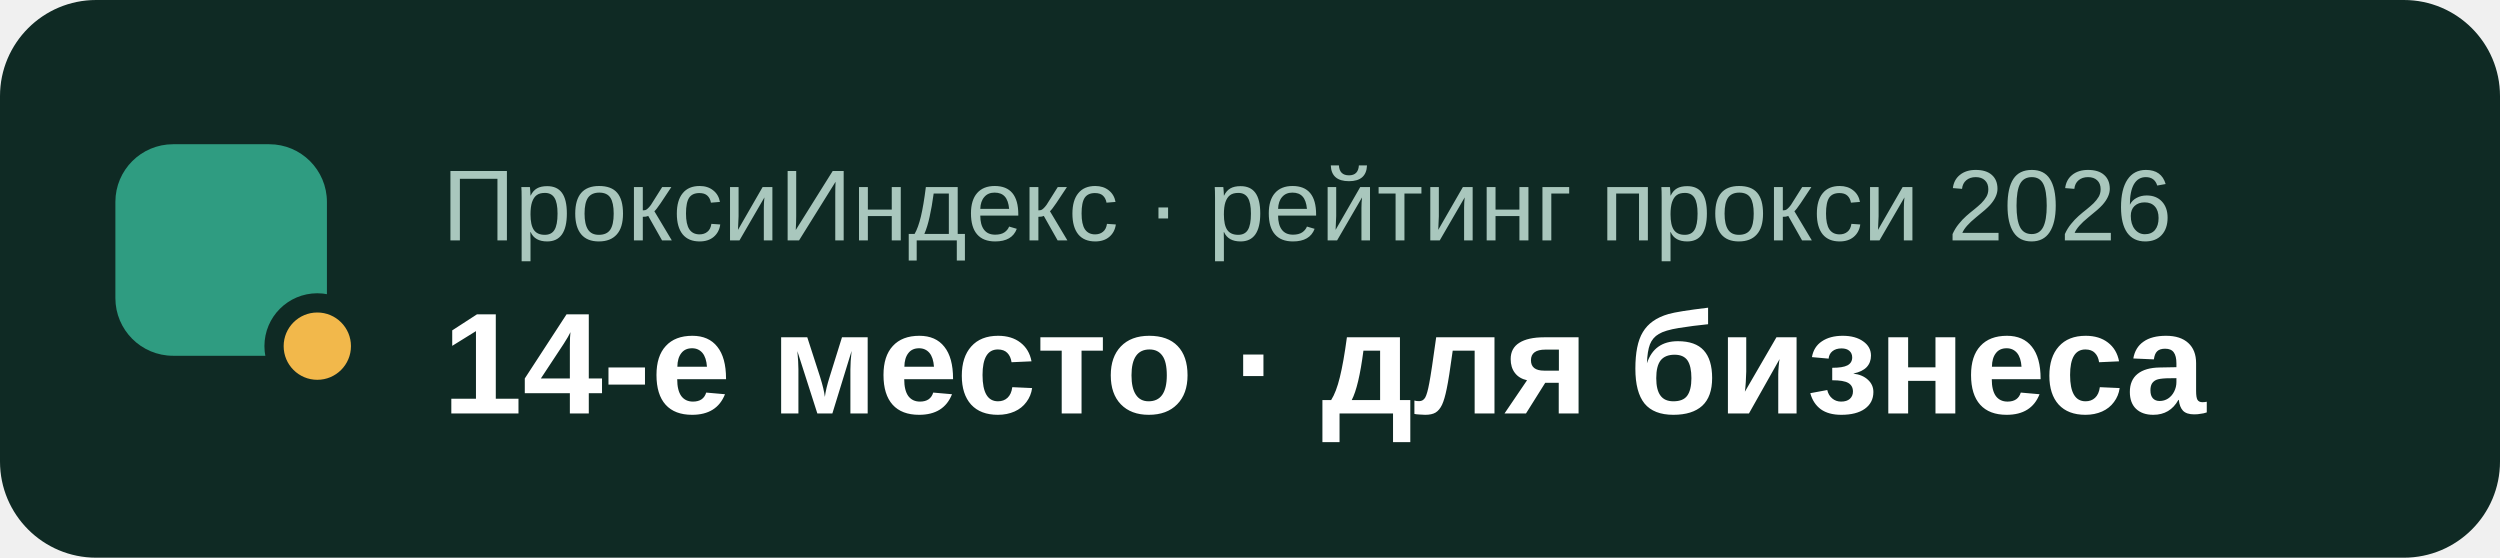
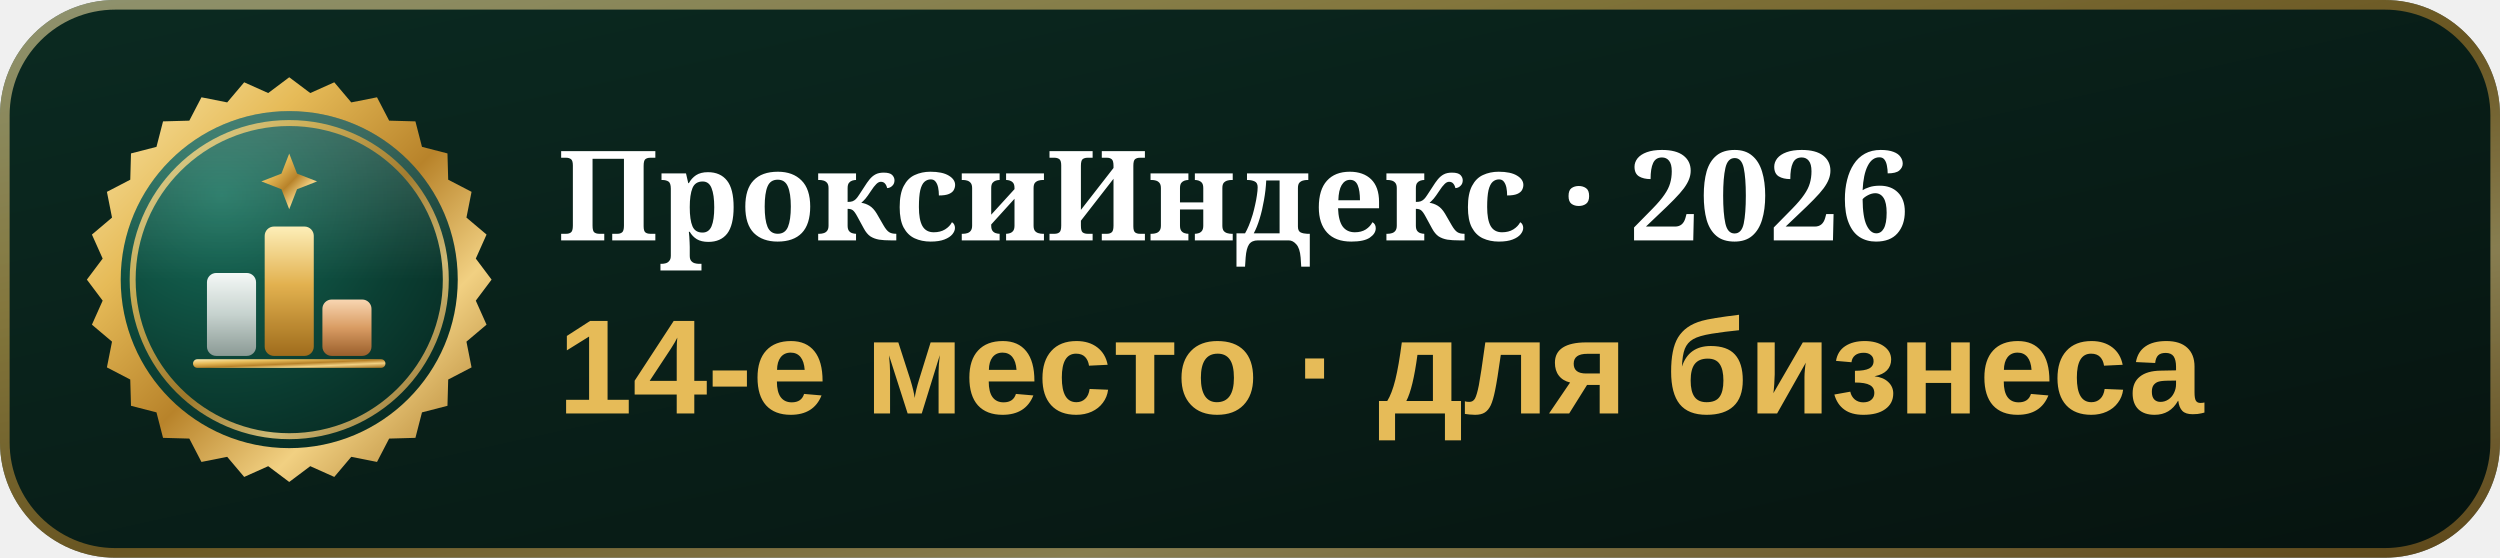
<svg xmlns="http://www.w3.org/2000/svg" width="260" height="58" viewBox="0 0 260 58" role="img" aria-label="14-е место — ПроксиИндекс 2026">
-   <rect width="260" height="58" rx="10" fill="#0f2a24" />
-   <rect x="12" y="15" width="22" height="22" rx="6" fill="#2f9c81" />
-   <circle cx="33" cy="36" r="4.5" fill="#f2b84b" stroke="#0f2a24" stroke-width="2" />
-   <text x="46" y="25" font-family="Golos Text,Arial,sans-serif" font-size="10.5" fill="#a9c7bd">ПроксиИндекс · рейтинг прокси 2026</text>
-   <text x="46" y="43" font-family="Golos Text,Arial,sans-serif" font-size="15" font-weight="700" fill="#ffffff">14-е место · для бизнеса</text>
+   <defs>
+     <linearGradient id="bgold" x1="0" y1="0" x2="1" y2="1">
+       <stop offset="0" stop-color="#fbeab0" />
+       <stop offset=".28" stop-color="#e6bb58" />
+       <stop offset=".52" stop-color="#b8832a" />
+       <stop offset=".72" stop-color="#f1d082" />
+       <stop offset="1" stop-color="#a26f1e" />
+     </linearGradient>
+     <linearGradient id="bgoldv" x1="0" y1="0" x2="0" y2="1">
+       <stop offset="0" stop-color="#fdeeb8" />
+       <stop offset=".45" stop-color="#e2b14f" />
+       <stop offset="1" stop-color="#9f6c1c" />
+     </linearGradient>
+     <linearGradient id="bsilv" x1="0" y1="0" x2="0" y2="1">
+       <stop offset="0" stop-color="#f4f8f6" />
+       <stop offset=".5" stop-color="#c6d2ce" />
+       <stop offset="1" stop-color="#8b9a95" />
+     </linearGradient>
+     <linearGradient id="bbron" x1="0" y1="0" x2="0" y2="1">
+       <stop offset="0" stop-color="#f8d6b2" />
+       <stop offset=".5" stop-color="#d99c63" />
+       <stop offset="1" stop-color="#9a5f2c" />
+     </linearGradient>
+     <radialGradient id="bemer" cx=".3" cy=".25" r="1">
+       <stop offset="0" stop-color="#17705c" />
+       <stop offset=".55" stop-color="#0b3f33" />
+       <stop offset="1" stop-color="#05201a" />
+     </radialGradient>
+     <linearGradient id="bshine" x1="0" y1="0" x2="0" y2="1">
+       <stop offset="0" stop-color="#fff" stop-opacity=".22" />
+       <stop offset=".5" stop-color="#fff" stop-opacity="0" />
+     </linearGradient>
+     <linearGradient id="bbg" x1="0" y1="0" x2="1" y2="1">
+       <stop offset="0" stop-color="#0b2a21" />
+       <stop offset="1" stop-color="#06130f" />
+     </linearGradient>
+   </defs>
+   <rect width="260" height="58" rx="12" fill="url(#bbg)" />
+   <rect x=".5" y=".5" width="259" height="57" rx="11.5" fill="none" stroke="url(#bgold)" stroke-opacity=".55" />
+   <g transform="translate(8 7) scale(.69)">
+     <polygon points="62.50,32.00 60.12,35.17 61.74,38.79 58.71,41.35 59.48,45.23 55.96,47.06 55.85,51.02 52.01,52.01 51.02,55.85 47.06,55.96 45.23,59.48 41.35,58.71 38.79,61.74 35.17,60.12 32.00,62.50 28.83,60.12 25.21,61.74 22.65,58.71 18.77,59.48 16.94,55.96 12.98,55.85 11.99,52.01 8.15,51.02 8.04,47.06 4.52,45.23 5.29,41.35 2.26,38.79 3.88,35.17 1.50,32.00 3.88,28.83 2.26,25.21 5.29,22.65 4.52,18.77 8.04,16.94 8.15,12.98 11.99,11.99 12.98,8.15 16.94,8.04 18.77,4.52 22.65,5.29 25.21,2.26 28.83,3.88 32.00,1.50 35.17,3.88 38.79,2.26 41.35,5.29 45.23,4.52 47.06,8.04 51.02,8.15 52.01,11.99 55.85,12.98 55.96,16.94 59.48,18.77 58.71,22.65 61.74,25.21 60.12,28.83" fill="url(#bgold)" />
+     <circle cx="32" cy="32" r="25.4" fill="url(#bemer)" />
+     <circle cx="32" cy="32" r="25.4" fill="url(#bshine)" />
+     <circle cx="32" cy="32" r="23.6" fill="none" stroke="url(#bgold)" stroke-width=".9" stroke-opacity=".85" />
+     <rect x="19.6" y="31" width="7.4" height="12.5" rx="1.4" fill="url(#bsilv)" />
+     <rect x="28.3" y="24" width="7.4" height="19.5" rx="1.4" fill="url(#bgoldv)" />
+     <rect x="37" y="35" width="7.4" height="8.5" rx="1.4" fill="url(#bbron)" />
+     <rect x="17.5" y="44" width="29" height="1.3" rx=".65" fill="url(#bgold)" />
+     <path d="M32 13.0 L33.176 16.024 L36.2 17.2 L33.176 18.376 L32 21.4 L30.824 18.376 L27.8 17.2 L30.824 16.024Z" fill="url(#bgold)" />
+   </g>
+   <text x="58" y="25" font-family="Playfair Display,Georgia,serif" font-size="13" font-weight="800" fill="#ffffff">ПроксиИндекс · 2026</text>
+   <text x="58" y="43" font-family="Golos Text,Arial,sans-serif" font-size="14" font-weight="700" fill="#e6bb58">14-е место · для бизнеса</text>
</svg>
